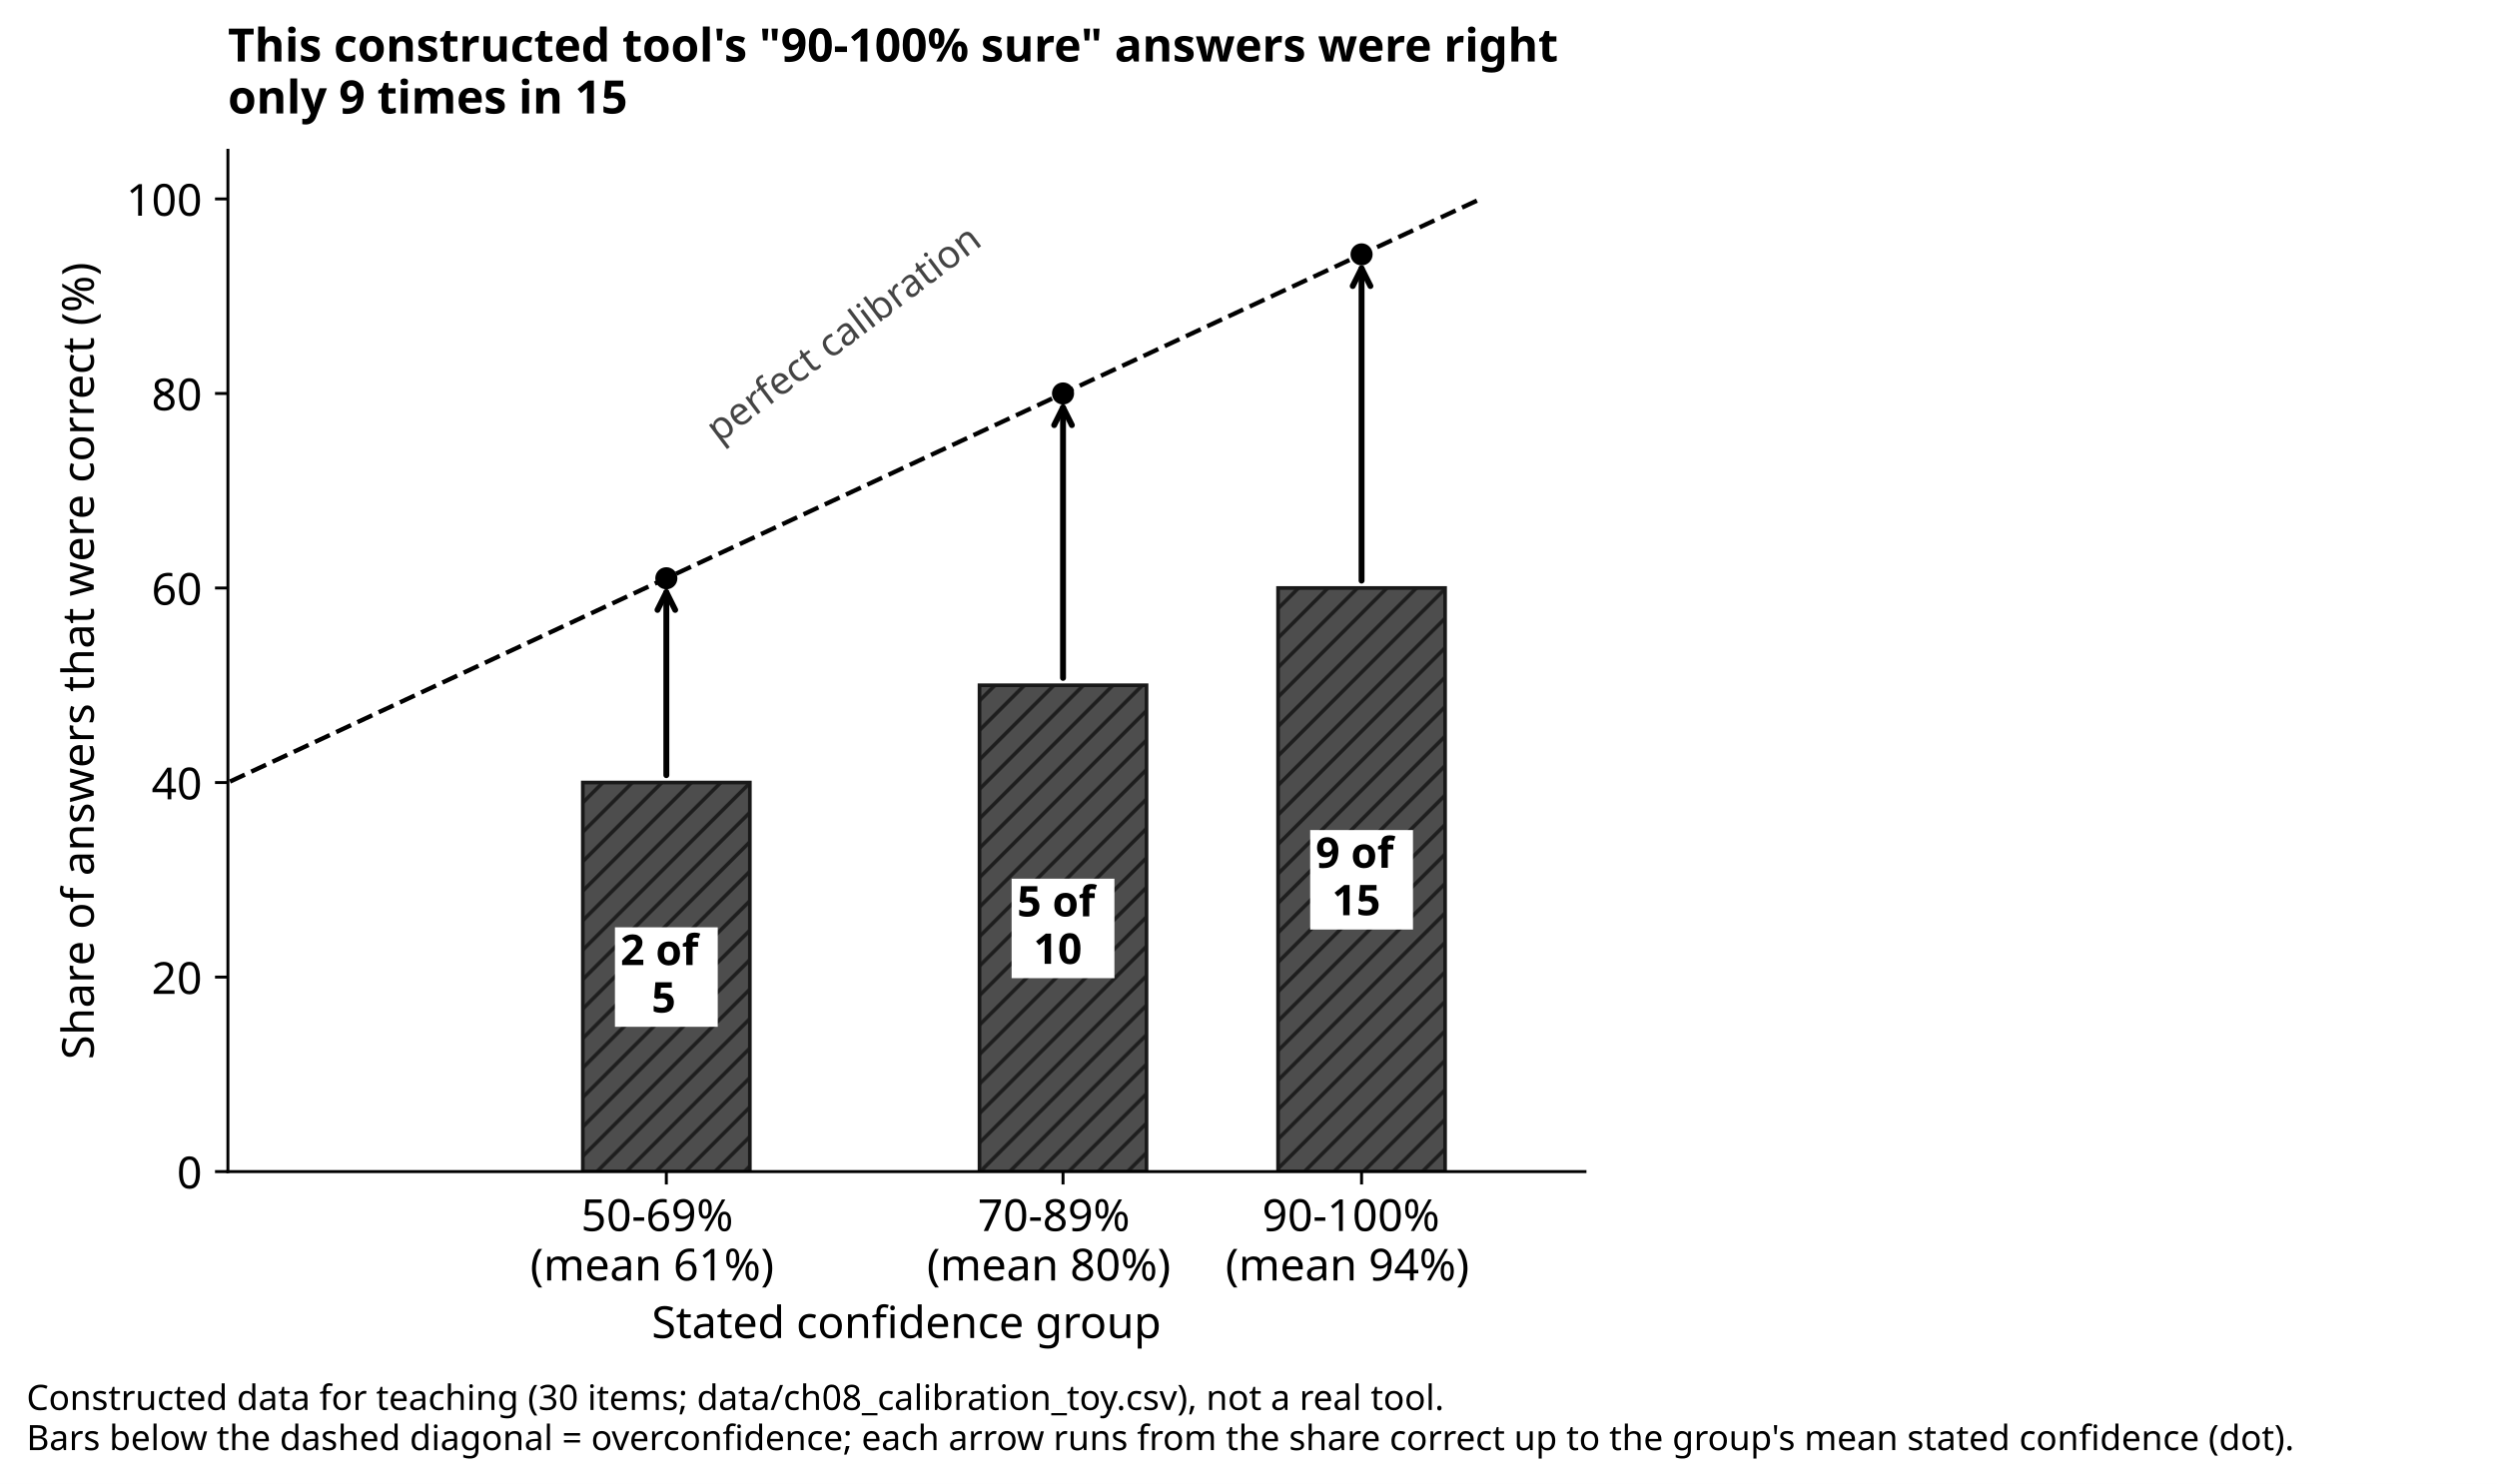
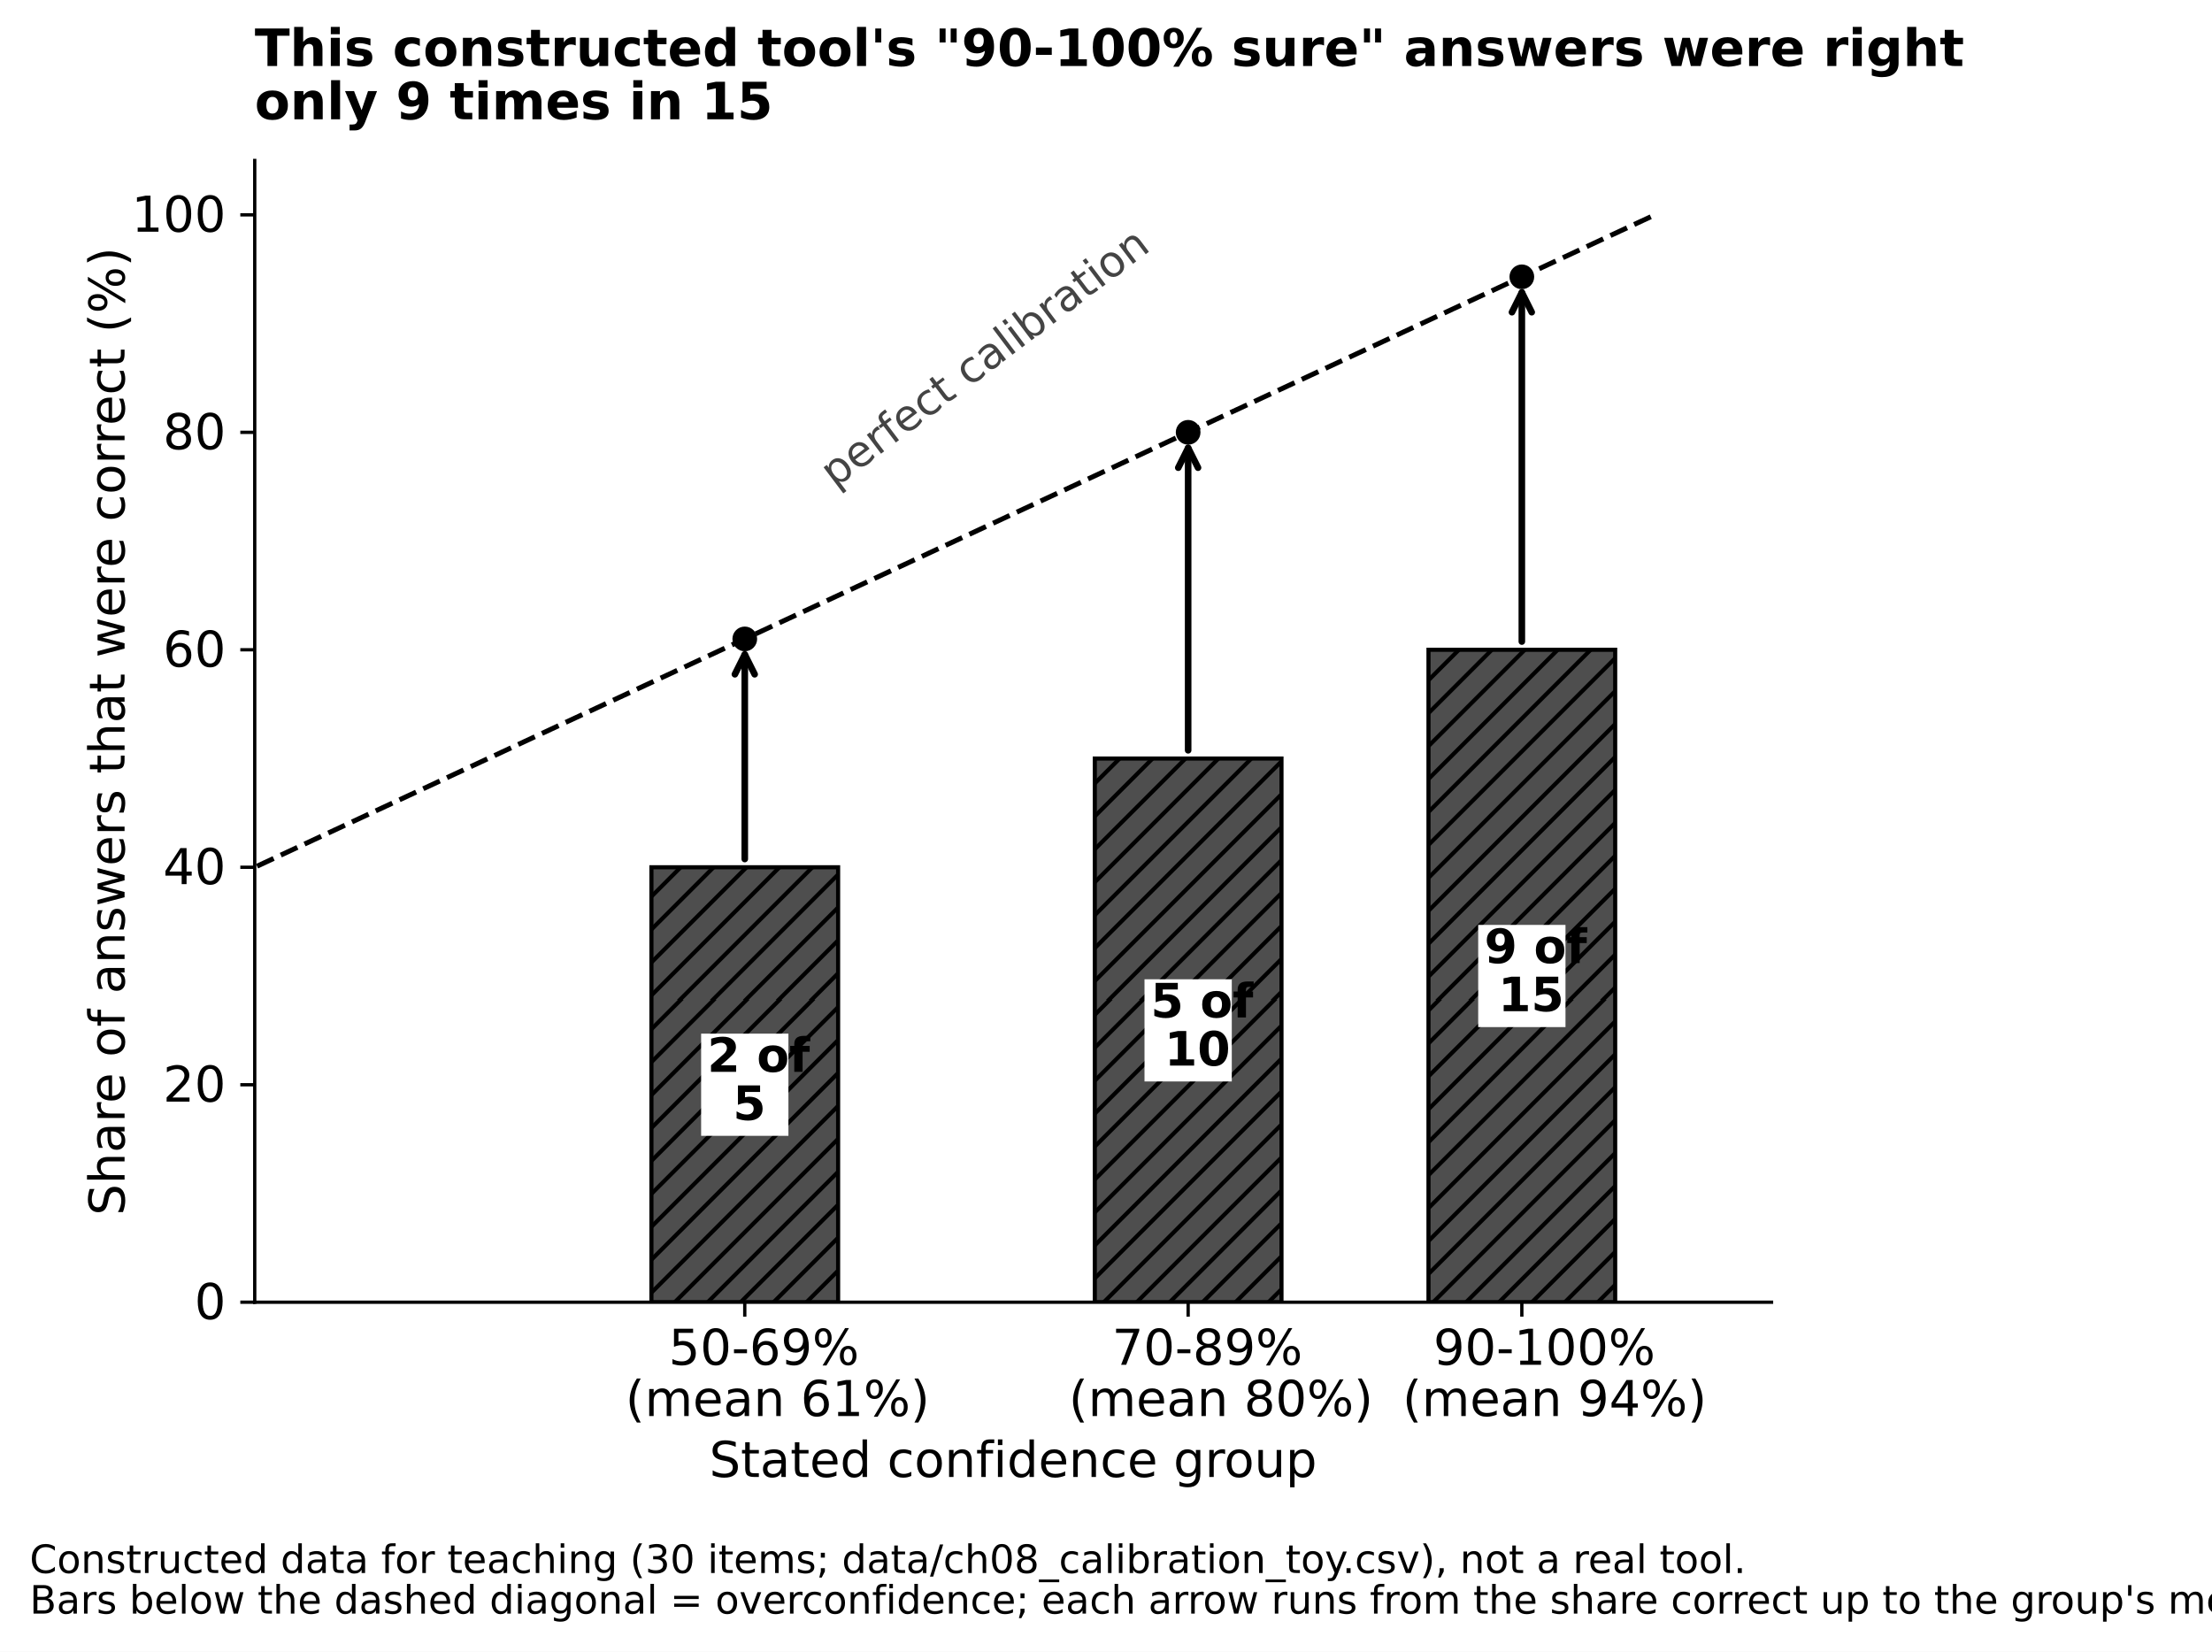
- <svg xmlns="http://www.w3.org/2000/svg" xmlns:xlink="http://www.w3.org/1999/xlink" width="677.635pt" height="402.769pt" viewBox="0 0 677.635 402.769" version="1.1">
+ <svg xmlns="http://www.w3.org/2000/svg" xmlns:xlink="http://www.w3.org/1999/xlink" width="537.075pt" height="401.033pt" viewBox="0 0 537.075 401.033" version="1.1">
  <defs>
    <style type="text/css">*{stroke-linejoin: round; stroke-linecap: butt}</style>
  </defs>
  <g id="figure_1">
    <g id="patch_1">
-       <path d="M 0 402.769  L 677.635 402.769  L 677.635 0  L 0 0  z " style="fill: #ffffff" />
+       <path d="M 0 401.033  L 537.075 401.033  L 537.075 -0  L 0 -0  z " style="fill: #ffffff" />
    </g>
    <g id="axes_1">
      <g id="patch_2">
-         <path d="M 61.848 317.993  L 430.128 317.993  L 430.128 40.793  L 61.848 40.793  z " style="fill: #ffffff" />
+         <path d="M 61.848 316.163  L 430.128 316.163  L 430.128 38.962  L 61.848 38.962  z " style="fill: #ffffff" />
      </g>
      <g id="patch_3">
-         <path d="M 158.167 317.993  L 203.494 317.993  L 203.494 212.393  L 158.167 212.393  z " clip-path="url(#pfd9759e01a)" style="fill: url(#hd013de8cb1); opacity: 0.9; stroke: #000000; stroke-linejoin: miter" />
+         <path d="M 158.167 316.163  L 203.494 316.163  L 203.494 210.562  L 158.167 210.562  z " clip-path="url(#pb955eb5623)" style="fill: url(#hbf7f4f718d); stroke: #000000; stroke-linejoin: miter" />
      </g>
      <g id="patch_4">
-         <path d="M 265.818 317.993  L 311.145 317.993  L 311.145 185.993  L 265.818 185.993  z " clip-path="url(#pfd9759e01a)" style="fill: url(#hd013de8cb1); opacity: 0.9; stroke: #000000; stroke-linejoin: miter" />
+         <path d="M 265.818 316.163  L 311.145 316.163  L 311.145 184.162  L 265.818 184.162  z " clip-path="url(#pb955eb5623)" style="fill: url(#hbf7f4f718d); stroke: #000000; stroke-linejoin: miter" />
      </g>
      <g id="patch_5">
-         <path d="M 346.84 317.993  L 392.167 317.993  L 392.167 159.593  L 346.84 159.593  z " clip-path="url(#pfd9759e01a)" style="fill: url(#hd013de8cb1); opacity: 0.9; stroke: #000000; stroke-linejoin: miter" />
+         <path d="M 346.84 316.163  L 392.167 316.163  L 392.167 157.762  L 346.84 157.762  z " clip-path="url(#pb955eb5623)" style="fill: url(#hbf7f4f718d); stroke: #000000; stroke-linejoin: miter" />
      </g>
      <g id="matplotlib.axis_1">
        <g id="xtick_1">
          <g id="line2d_1">
            <defs>
-               <path id="mbda6502d25" d="M 0 0  L 0 3.5  " style="stroke: #000000; stroke-width: 0.8" />
+               <path id="m1962c1d765" d="M 0 0  L 0 3.5  " style="stroke: #000000; stroke-width: 0.8" />
            </defs>
            <g>
-               <use xlink:href="#mbda6502d25" x="180.831" y="317.993" style="stroke: #000000; stroke-width: 0.8" />
+               <use xlink:href="#m1962c1d765" x="180.831" y="316.163" style="stroke: #000000; stroke-width: 0.8" />
            </g>
          </g>
          <g id="text_1">
-             <text style="font: 12px 'Source Sans 3', STIXGeneral, sans-serif" transform="translate(157.6951 334.1111)">50-69%</text>
-             <text style="font: 12px 'Source Sans 3', STIXGeneral, sans-serif" transform="translate(143.8905 347.5485)">(mean 61%)</text>
+             <text style="font: 12px 'Source Sans 3', 'STIXGeneral', 'DejaVu Sans', sans-serif" transform="translate(162.3508 331.3581)">50-69%</text>
+             <text style="font: 12px 'Source Sans 3', 'STIXGeneral', 'DejaVu Sans', sans-serif" transform="translate(151.8564 343.7973)">(mean 61%)</text>
          </g>
        </g>
        <g id="xtick_2">
          <g id="line2d_2">
            <g>
-               <use xlink:href="#mbda6502d25" x="288.482" y="317.993" style="stroke: #000000; stroke-width: 0.8" />
+               <use xlink:href="#m1962c1d765" x="288.482" y="316.163" style="stroke: #000000; stroke-width: 0.8" />
            </g>
          </g>
          <g id="text_2">
-             <text style="font: 12px 'Source Sans 3', STIXGeneral, sans-serif" transform="translate(265.3462 334.1111)">70-89%</text>
-             <text style="font: 12px 'Source Sans 3', STIXGeneral, sans-serif" transform="translate(251.5415 347.5485)">(mean 80%)</text>
+             <text style="font: 12px 'Source Sans 3', 'STIXGeneral', 'DejaVu Sans', sans-serif" transform="translate(270.0018 331.3581)">70-89%</text>
+             <text style="font: 12px 'Source Sans 3', 'STIXGeneral', 'DejaVu Sans', sans-serif" transform="translate(259.5075 343.7973)">(mean 80%)</text>
          </g>
        </g>
        <g id="xtick_3">
          <g id="line2d_3">
            <g>
-               <use xlink:href="#mbda6502d25" x="369.503" y="317.993" style="stroke: #000000; stroke-width: 0.8" />
+               <use xlink:href="#m1962c1d765" x="369.503" y="316.163" style="stroke: #000000; stroke-width: 0.8" />
            </g>
          </g>
          <g id="text_3">
-             <text style="font: 12px 'Source Sans 3', STIXGeneral, sans-serif" transform="translate(342.5503 334.1111)">90-100%</text>
-             <text style="font: 12px 'Source Sans 3', STIXGeneral, sans-serif" transform="translate(332.5631 347.5485)">(mean 94%)</text>
+             <text style="font: 12px 'Source Sans 3', 'STIXGeneral', 'DejaVu Sans', sans-serif" transform="translate(348.0234 331.3581)">90-100%</text>
+             <text style="font: 12px 'Source Sans 3', 'STIXGeneral', 'DejaVu Sans', sans-serif" transform="translate(340.5291 343.7973)">(mean 94%)</text>
          </g>
        </g>
        <g id="text_4">
-           <text style="font: 12px 'Source Sans 3', STIXGeneral, sans-serif; text-anchor: middle" x="245.988" y="363.162" transform="rotate(-0 245.988 363.1622)">Stated confidence group</text>
+           <text style="font: 12px 'Source Sans 3', 'STIXGeneral', 'DejaVu Sans', sans-serif; text-anchor: middle" x="245.988" y="358.597" transform="rotate(-0 245.988 358.5972)">Stated confidence group</text>
        </g>
      </g>
      <g id="matplotlib.axis_2">
        <g id="ytick_1">
          <g id="line2d_4">
            <defs>
-               <path id="m38b0030f35" d="M 0 0  L -3.5 0  " style="stroke: #000000; stroke-width: 0.8" />
+               <path id="mb10b017c59" d="M 0 0  L -3.5 0  " style="stroke: #000000; stroke-width: 0.8" />
            </defs>
            <g>
-               <use xlink:href="#m38b0030f35" x="61.848" y="317.993" style="stroke: #000000; stroke-width: 0.8" />
+               <use xlink:href="#mb10b017c59" x="61.848" y="316.163" style="stroke: #000000; stroke-width: 0.8" />
            </g>
          </g>
          <g id="text_5">
-             <text style="font: 12px 'Source Sans 3', STIXGeneral, sans-serif; text-anchor: end" x="54.848" y="322.552" transform="rotate(-0 54.848 322.552)">0</text>
+             <text style="font: 12px 'Source Sans 3', 'STIXGeneral', 'DejaVu Sans', sans-serif; text-anchor: end" x="54.848" y="320.26" transform="rotate(-0 54.848 320.2603)">0</text>
          </g>
        </g>
        <g id="ytick_2">
          <g id="line2d_5">
            <g>
-               <use xlink:href="#m38b0030f35" x="61.848" y="265.193" style="stroke: #000000; stroke-width: 0.8" />
+               <use xlink:href="#mb10b017c59" x="61.848" y="263.363" style="stroke: #000000; stroke-width: 0.8" />
            </g>
          </g>
          <g id="text_6">
-             <text style="font: 12px 'Source Sans 3', STIXGeneral, sans-serif; text-anchor: end" x="54.848" y="269.752" transform="rotate(-0 54.848 269.752)">20</text>
+             <text style="font: 12px 'Source Sans 3', 'STIXGeneral', 'DejaVu Sans', sans-serif; text-anchor: end" x="54.848" y="267.46" transform="rotate(-0 54.848 267.4603)">20</text>
          </g>
        </g>
        <g id="ytick_3">
          <g id="line2d_6">
            <g>
-               <use xlink:href="#m38b0030f35" x="61.848" y="212.393" style="stroke: #000000; stroke-width: 0.8" />
+               <use xlink:href="#mb10b017c59" x="61.848" y="210.562" style="stroke: #000000; stroke-width: 0.8" />
            </g>
          </g>
          <g id="text_7">
-             <text style="font: 12px 'Source Sans 3', STIXGeneral, sans-serif; text-anchor: end" x="54.848" y="216.952" transform="rotate(-0 54.848 216.952)">40</text>
+             <text style="font: 12px 'Source Sans 3', 'STIXGeneral', 'DejaVu Sans', sans-serif; text-anchor: end" x="54.848" y="214.66" transform="rotate(-0 54.848 214.6603)">40</text>
          </g>
        </g>
        <g id="ytick_4">
          <g id="line2d_7">
            <g>
-               <use xlink:href="#m38b0030f35" x="61.848" y="159.593" style="stroke: #000000; stroke-width: 0.8" />
+               <use xlink:href="#mb10b017c59" x="61.848" y="157.762" style="stroke: #000000; stroke-width: 0.8" />
            </g>
          </g>
          <g id="text_8">
-             <text style="font: 12px 'Source Sans 3', STIXGeneral, sans-serif; text-anchor: end" x="54.848" y="164.152" transform="rotate(-0 54.848 164.152)">60</text>
+             <text style="font: 12px 'Source Sans 3', 'STIXGeneral', 'DejaVu Sans', sans-serif; text-anchor: end" x="54.848" y="161.86" transform="rotate(-0 54.848 161.8603)">60</text>
          </g>
        </g>
        <g id="ytick_5">
          <g id="line2d_8">
            <g>
-               <use xlink:href="#m38b0030f35" x="61.848" y="106.793" style="stroke: #000000; stroke-width: 0.8" />
+               <use xlink:href="#mb10b017c59" x="61.848" y="104.963" style="stroke: #000000; stroke-width: 0.8" />
            </g>
          </g>
          <g id="text_9">
-             <text style="font: 12px 'Source Sans 3', STIXGeneral, sans-serif; text-anchor: end" x="54.848" y="111.352" transform="rotate(-0 54.848 111.352)">80</text>
+             <text style="font: 12px 'Source Sans 3', 'STIXGeneral', 'DejaVu Sans', sans-serif; text-anchor: end" x="54.848" y="109.06" transform="rotate(-0 54.848 109.0603)">80</text>
          </g>
        </g>
        <g id="ytick_6">
          <g id="line2d_9">
            <g>
-               <use xlink:href="#m38b0030f35" x="61.848" y="53.993" style="stroke: #000000; stroke-width: 0.8" />
+               <use xlink:href="#mb10b017c59" x="61.848" y="52.163" style="stroke: #000000; stroke-width: 0.8" />
            </g>
          </g>
          <g id="text_10">
-             <text style="font: 12px 'Source Sans 3', STIXGeneral, sans-serif; text-anchor: end" x="54.848" y="58.552" transform="rotate(-0 54.848 58.55203)">100</text>
+             <text style="font: 12px 'Source Sans 3', 'STIXGeneral', 'DejaVu Sans', sans-serif; text-anchor: end" x="54.848" y="56.26" transform="rotate(-0 54.848 56.26031)">100</text>
          </g>
        </g>
        <g id="text_11">
-           <text style="font: 12px 'Source Sans 3', STIXGeneral, sans-serif; text-anchor: middle" x="25.447" y="179.393" transform="rotate(-90 25.44738 179.393)">Share of answers that were correct (%)</text>
+           <text style="font: 12px 'Source Sans 3', 'STIXGeneral', 'DejaVu Sans', sans-serif; text-anchor: middle" x="30.244" y="177.562" transform="rotate(-90 30.24363 177.5625)">Share of answers that were correct (%)</text>
        </g>
      </g>
      <g id="line2d_10">
-         <path d="M -1 241.677  L 401.799 53.993  " clip-path="url(#pfd9759e01a)" style="fill: none; stroke-dasharray: 4.44,1.92; stroke-dashoffset: 0; stroke: #000000; stroke-width: 1.2" />
+         <path d="M -1 239.847  L 401.799 52.163  " clip-path="url(#pb955eb5623)" style="fill: none; stroke-dasharray: 4.44,1.92; stroke-dashoffset: 0; stroke: #000000; stroke-width: 1.2" />
      </g>
      <g id="line2d_11">
-         <path d="M 180.831 156.953  " clip-path="url(#pfd9759e01a)" style="fill: none; stroke: #000000; stroke-width: 1.5; stroke-linecap: square" />
+         <path d="M 180.831 155.123  " clip-path="url(#pb955eb5623)" style="fill: none; stroke: #000000; stroke-width: 1.5; stroke-linecap: square" />
        <defs>
-           <path id="m3e622337d6" d="M 0 2.5  C 0.663 2.5 1.299 2.237 1.768 1.768  C 2.237 1.299 2.5 0.663 2.5 0  C 2.5 -0.663 2.237 -1.299 1.768 -1.768  C 1.299 -2.237 0.663 -2.5 0 -2.5  C -0.663 -2.5 -1.299 -2.237 -1.768 -1.768  C -2.237 -1.299 -2.5 -0.663 -2.5 0  C -2.5 0.663 -2.237 1.299 -1.768 1.768  C -1.299 2.237 -0.663 2.5 0 2.5  z " style="stroke: #000000" />
+           <path id="m9545588162" d="M 0 2.5  C 0.663 2.5 1.299 2.237 1.768 1.768  C 2.237 1.299 2.5 0.663 2.5 0  C 2.5 -0.663 2.237 -1.299 1.768 -1.768  C 1.299 -2.237 0.663 -2.5 0 -2.5  C -0.663 -2.5 -1.299 -2.237 -1.768 -1.768  C -2.237 -1.299 -2.5 -0.663 -2.5 0  C -2.5 0.663 -2.237 1.299 -1.768 1.768  C -1.299 2.237 -0.663 2.5 0 2.5  z " style="stroke: #000000" />
        </defs>
-         <g clip-path="url(#pfd9759e01a)">
-           <use xlink:href="#m3e622337d6" x="180.831" y="156.953" style="stroke: #000000" />
+         <g clip-path="url(#pb955eb5623)">
+           <use xlink:href="#m9545588162" x="180.831" y="155.123" style="stroke: #000000" />
        </g>
      </g>
      <g id="line2d_12">
-         <path d="M 288.482 106.793  " clip-path="url(#pfd9759e01a)" style="fill: none; stroke: #000000; stroke-width: 1.5; stroke-linecap: square" />
-         <g clip-path="url(#pfd9759e01a)">
-           <use xlink:href="#m3e622337d6" x="288.482" y="106.793" style="stroke: #000000" />
+         <path d="M 288.482 104.963  " clip-path="url(#pb955eb5623)" style="fill: none; stroke: #000000; stroke-width: 1.5; stroke-linecap: square" />
+         <g clip-path="url(#pb955eb5623)">
+           <use xlink:href="#m9545588162" x="288.482" y="104.963" style="stroke: #000000" />
        </g>
      </g>
      <g id="line2d_13">
-         <path d="M 369.503 69.041  " clip-path="url(#pfd9759e01a)" style="fill: none; stroke: #000000; stroke-width: 1.5; stroke-linecap: square" />
-         <g clip-path="url(#pfd9759e01a)">
-           <use xlink:href="#m3e622337d6" x="369.503" y="69.041" style="stroke: #000000" />
+         <path d="M 369.503 67.21  " clip-path="url(#pb955eb5623)" style="fill: none; stroke: #000000; stroke-width: 1.5; stroke-linecap: square" />
+         <g clip-path="url(#pb955eb5623)">
+           <use xlink:href="#m9545588162" x="369.503" y="67.21" style="stroke: #000000" />
        </g>
      </g>
      <g id="patch_6">
-         <path d="M 61.848 317.993  L 61.848 40.793  " style="fill: none; stroke: #000000; stroke-width: 0.8; stroke-linejoin: miter; stroke-linecap: square" />
+         <path d="M 61.848 316.163  L 61.848 38.962  " style="fill: none; stroke: #000000; stroke-width: 0.8; stroke-linejoin: miter; stroke-linecap: square" />
      </g>
      <g id="patch_7">
-         <path d="M 61.848 317.993  L 430.128 317.993  " style="fill: none; stroke: #000000; stroke-width: 0.8; stroke-linejoin: miter; stroke-linecap: square" />
+         <path d="M 61.848 316.163  L 430.128 316.163  " style="fill: none; stroke: #000000; stroke-width: 0.8; stroke-linejoin: miter; stroke-linecap: square" />
      </g>
      <g id="text_12">
-         <text style="fill: #444444; font: 10.5px 'Source Sans 3', STIXGeneral, sans-serif" transform="translate(195.0735 120.4327) rotate(-37)">perfect calibration</text>
+         <text style="fill: #444444; font: 10.5px 'Source Sans 3', 'STIXGeneral', 'DejaVu Sans', sans-serif" transform="translate(202.6747 118.6214) rotate(-37)">perfect calibration</text>
      </g>
      <g id="text_13">
        <g id="patch_8">
-           <path d="M 166.882 278.692  L 194.78 278.692  L 194.78 251.694  L 166.882 251.694  z " style="fill: #ffffff" />
-         </g>
-         <text style="font: 700 11.5px 'Source Sans 3', STIXGeneral, sans-serif" transform="translate(168.3766 261.9275)">2 of</text>
-         <text style="font: 700 11.5px 'Source Sans 3', STIXGeneral, sans-serif" transform="translate(176.83 274.805)">5</text>
+           <path d="M 170.234 275.766  L 191.428 275.766  L 191.428 250.959  L 170.234 250.959  z " style="fill: #ffffff" />
+         </g>
+         <text style="font: 700 11.5px 'Source Sans 3', 'STIXGeneral', 'DejaVu Sans', sans-serif" transform="translate(171.7287 260.2277)">2 of</text>
+         <text style="font: 700 11.5px 'Source Sans 3', 'STIXGeneral', 'DejaVu Sans', sans-serif" transform="translate(177.9558 271.9131)">5</text>
      </g>
      <g id="patch_9">
-         <path d="M 180.831 210.393  Q 180.831 184.673 180.831 160.741  " style="fill: none; stroke: #000000; stroke-width: 1.6; stroke-linecap: round" />
-         <path d="M 178.431 165.541  L 180.831 160.741  L 183.231 165.541  " style="fill: none; stroke: #000000; stroke-width: 1.6; stroke-linecap: round" />
+         <path d="M 180.831 208.563  Q 180.831 182.842 180.831 158.911  " style="fill: none; stroke: #000000; stroke-width: 1.6; stroke-linecap: round" />
+         <path d="M 178.431 163.711  L 180.831 158.911  L 183.231 163.711  " style="fill: none; stroke: #000000; stroke-width: 1.6; stroke-linecap: round" />
      </g>
      <g id="text_14">
        <g id="patch_10">
-           <path d="M 274.533 265.492  L 302.431 265.492  L 302.431 238.494  L 274.533 238.494  z " style="fill: #ffffff" />
-         </g>
-         <text style="font: 700 11.5px 'Source Sans 3', STIXGeneral, sans-serif" transform="translate(276.0277 248.7275)">5 of</text>
-         <text style="font: 700 11.5px 'Source Sans 3', STIXGeneral, sans-serif" transform="translate(280.4804 261.605)">10</text>
+           <path d="M 277.885 262.566  L 299.079 262.566  L 299.079 237.759  L 277.885 237.759  z " style="fill: #ffffff" />
+         </g>
+         <text style="font: 700 11.5px 'Source Sans 3', 'STIXGeneral', 'DejaVu Sans', sans-serif" transform="translate(279.3798 247.0277)">5 of</text>
+         <text style="font: 700 11.5px 'Source Sans 3', 'STIXGeneral', 'DejaVu Sans', sans-serif" transform="translate(282.7318 258.7131)">10</text>
      </g>
      <g id="patch_11">
-         <path d="M 288.482 183.997  Q 288.482 146.396 288.482 110.584  " style="fill: none; stroke: #000000; stroke-width: 1.6; stroke-linecap: round" />
-         <path d="M 286.082 115.384  L 288.482 110.584  L 290.882 115.384  " style="fill: none; stroke: #000000; stroke-width: 1.6; stroke-linecap: round" />
+         <path d="M 288.482 182.166  Q 288.482 144.566 288.482 108.754  " style="fill: none; stroke: #000000; stroke-width: 1.6; stroke-linecap: round" />
+         <path d="M 286.082 113.554  L 288.482 108.754  L 290.882 113.554  " style="fill: none; stroke: #000000; stroke-width: 1.6; stroke-linecap: round" />
      </g>
      <g id="text_15">
        <g id="patch_12">
-           <path d="M 355.554 252.292  L 383.453 252.292  L 383.453 225.294  L 355.554 225.294  z " style="fill: #ffffff" />
-         </g>
-         <text style="font: 700 11.5px 'Source Sans 3', STIXGeneral, sans-serif" transform="translate(357.0493 235.5275)">9 of</text>
-         <text style="font: 700 11.5px 'Source Sans 3', STIXGeneral, sans-serif" transform="translate(361.502 248.405)">15</text>
+           <path d="M 358.906 249.366  L 380.101 249.366  L 380.101 224.559  L 358.906 224.559  z " style="fill: #ffffff" />
+         </g>
+         <text style="font: 700 11.5px 'Source Sans 3', 'STIXGeneral', 'DejaVu Sans', sans-serif" transform="translate(360.4014 233.8277)">9 of</text>
+         <text style="font: 700 11.5px 'Source Sans 3', 'STIXGeneral', 'DejaVu Sans', sans-serif" transform="translate(363.7534 245.5131)">15</text>
      </g>
      <g id="patch_13">
-         <path d="M 369.503 157.595  Q 369.503 114.319 369.503 72.832  " style="fill: none; stroke: #000000; stroke-width: 1.6; stroke-linecap: round" />
-         <path d="M 367.103 77.632  L 369.503 72.832  L 371.903 77.632  " style="fill: none; stroke: #000000; stroke-width: 1.6; stroke-linecap: round" />
+         <path d="M 369.503 155.765  Q 369.503 112.489 369.503 71.002  " style="fill: none; stroke: #000000; stroke-width: 1.6; stroke-linecap: round" />
+         <path d="M 367.103 75.802  L 369.503 71.002  L 371.903 75.802  " style="fill: none; stroke: #000000; stroke-width: 1.6; stroke-linecap: round" />
      </g>
      <g id="text_16">
-         <text style="font: 700 12.5px 'Source Sans 3', STIXGeneral, sans-serif" transform="translate(61.848 16.69805)">This constructed tool's "90-100% sure" answers were right</text>
-         <text style="font: 700 12.5px 'Source Sans 3', STIXGeneral, sans-serif" transform="translate(61.848 30.79297)">only 9 times in 15</text>
+         <text style="font: 700 12.5px 'Source Sans 3', 'STIXGeneral', 'DejaVu Sans', sans-serif" transform="translate(61.848 16.02422)">This constructed tool's "90-100% sure" answers were right</text>
+         <text style="font: 700 12.5px 'Source Sans 3', 'STIXGeneral', 'DejaVu Sans', sans-serif" transform="translate(61.848 28.9625)">only 9 times in 15</text>
      </g>
    </g>
    <g id="text_17">
-       <text style="font: 9.5px 'Source Sans 3', STIXGeneral, sans-serif" transform="translate(7.2 382.6908)">Constructed data for teaching (30 items; data/ch08_calibration_toy.csv), not a real tool.</text>
-       <text style="font: 9.5px 'Source Sans 3', STIXGeneral, sans-serif" transform="translate(7.2 393.593)">Bars below the dashed diagonal = overconfidence; each arrow runs from the share correct up to the group's mean stated confidence (dot).</text>
+       <text style="font: 9.5px 'Source Sans 3', 'STIXGeneral', 'DejaVu Sans', sans-serif" transform="translate(7.2 381.906)">Constructed data for teaching (30 items; data/ch08_calibration_toy.csv), not a real tool.</text>
+       <text style="font: 9.5px 'Source Sans 3', 'STIXGeneral', 'DejaVu Sans', sans-serif" transform="translate(7.2 391.7625)">Bars below the dashed diagonal = overconfidence; each arrow runs from the share correct up to the group's mean stated confidence (dot).</text>
    </g>
  </g>
  <defs>
-     <clipPath id="pfd9759e01a">
-       <rect x="61.848" y="40.793" width="368.28" height="277.2" />
+     <clipPath id="pb955eb5623">
+       <rect x="61.848" y="38.962" width="368.28" height="277.2" />
    </clipPath>
  </defs>
  <defs>
-     <pattern id="hd013de8cb1" patternUnits="userSpaceOnUse" x="0" y="0" width="72" height="72">
-       <rect x="0" y="0" width="73" height="73" fill="#3a3a3a" />
-       <path d="M -36 36  L 36 -36  M -32 40  L 40 -32  M -28 44  L 44 -28  M -24 48  L 48 -24  M -20 52  L 52 -20  M -16 56  L 56 -16  M -12 60  L 60 -12  M -8 64  L 64 -8  M -4 68  L 68 -4  M 0 72  L 72 0  M 4 76  L 76 4  M 8 80  L 80 8  M 12 84  L 84 12  M 16 88  L 88 16  M 20 92  L 92 20  M 24 96  L 96 24  M 28 100  L 100 28  M 32 104  L 104 32  M 36 108  L 108 36  " style="fill: #000000; stroke: #000000; stroke-width: 1.0; stroke-linecap: butt; stroke-linejoin: miter; stroke-opacity: 0.9" />
+     <pattern id="hbf7f4f718d" patternUnits="userSpaceOnUse" x="0" y="0" width="72" height="72">
+       <rect x="0" y="0" width="73" height="73" fill="#4e4e4e" />
+       <path d="M -36 36  L 36 -36  M -32 40  L 40 -32  M -28 44  L 44 -28  M -24 48  L 48 -24  M -20 52  L 52 -20  M -16 56  L 56 -16  M -12 60  L 60 -12  M -8 64  L 64 -8  M -4 68  L 68 -4  M 0 72  L 72 0  M 4 76  L 76 4  M 8 80  L 80 8  M 12 84  L 84 12  M 16 88  L 88 16  M 20 92  L 92 20  M 24 96  L 96 24  M 28 100  L 100 28  M 32 104  L 104 32  M 36 108  L 108 36  " style="fill: #000000; stroke: #000000; stroke-width: 1.0; stroke-linecap: butt; stroke-linejoin: miter" />
    </pattern>
  </defs>
</svg>
